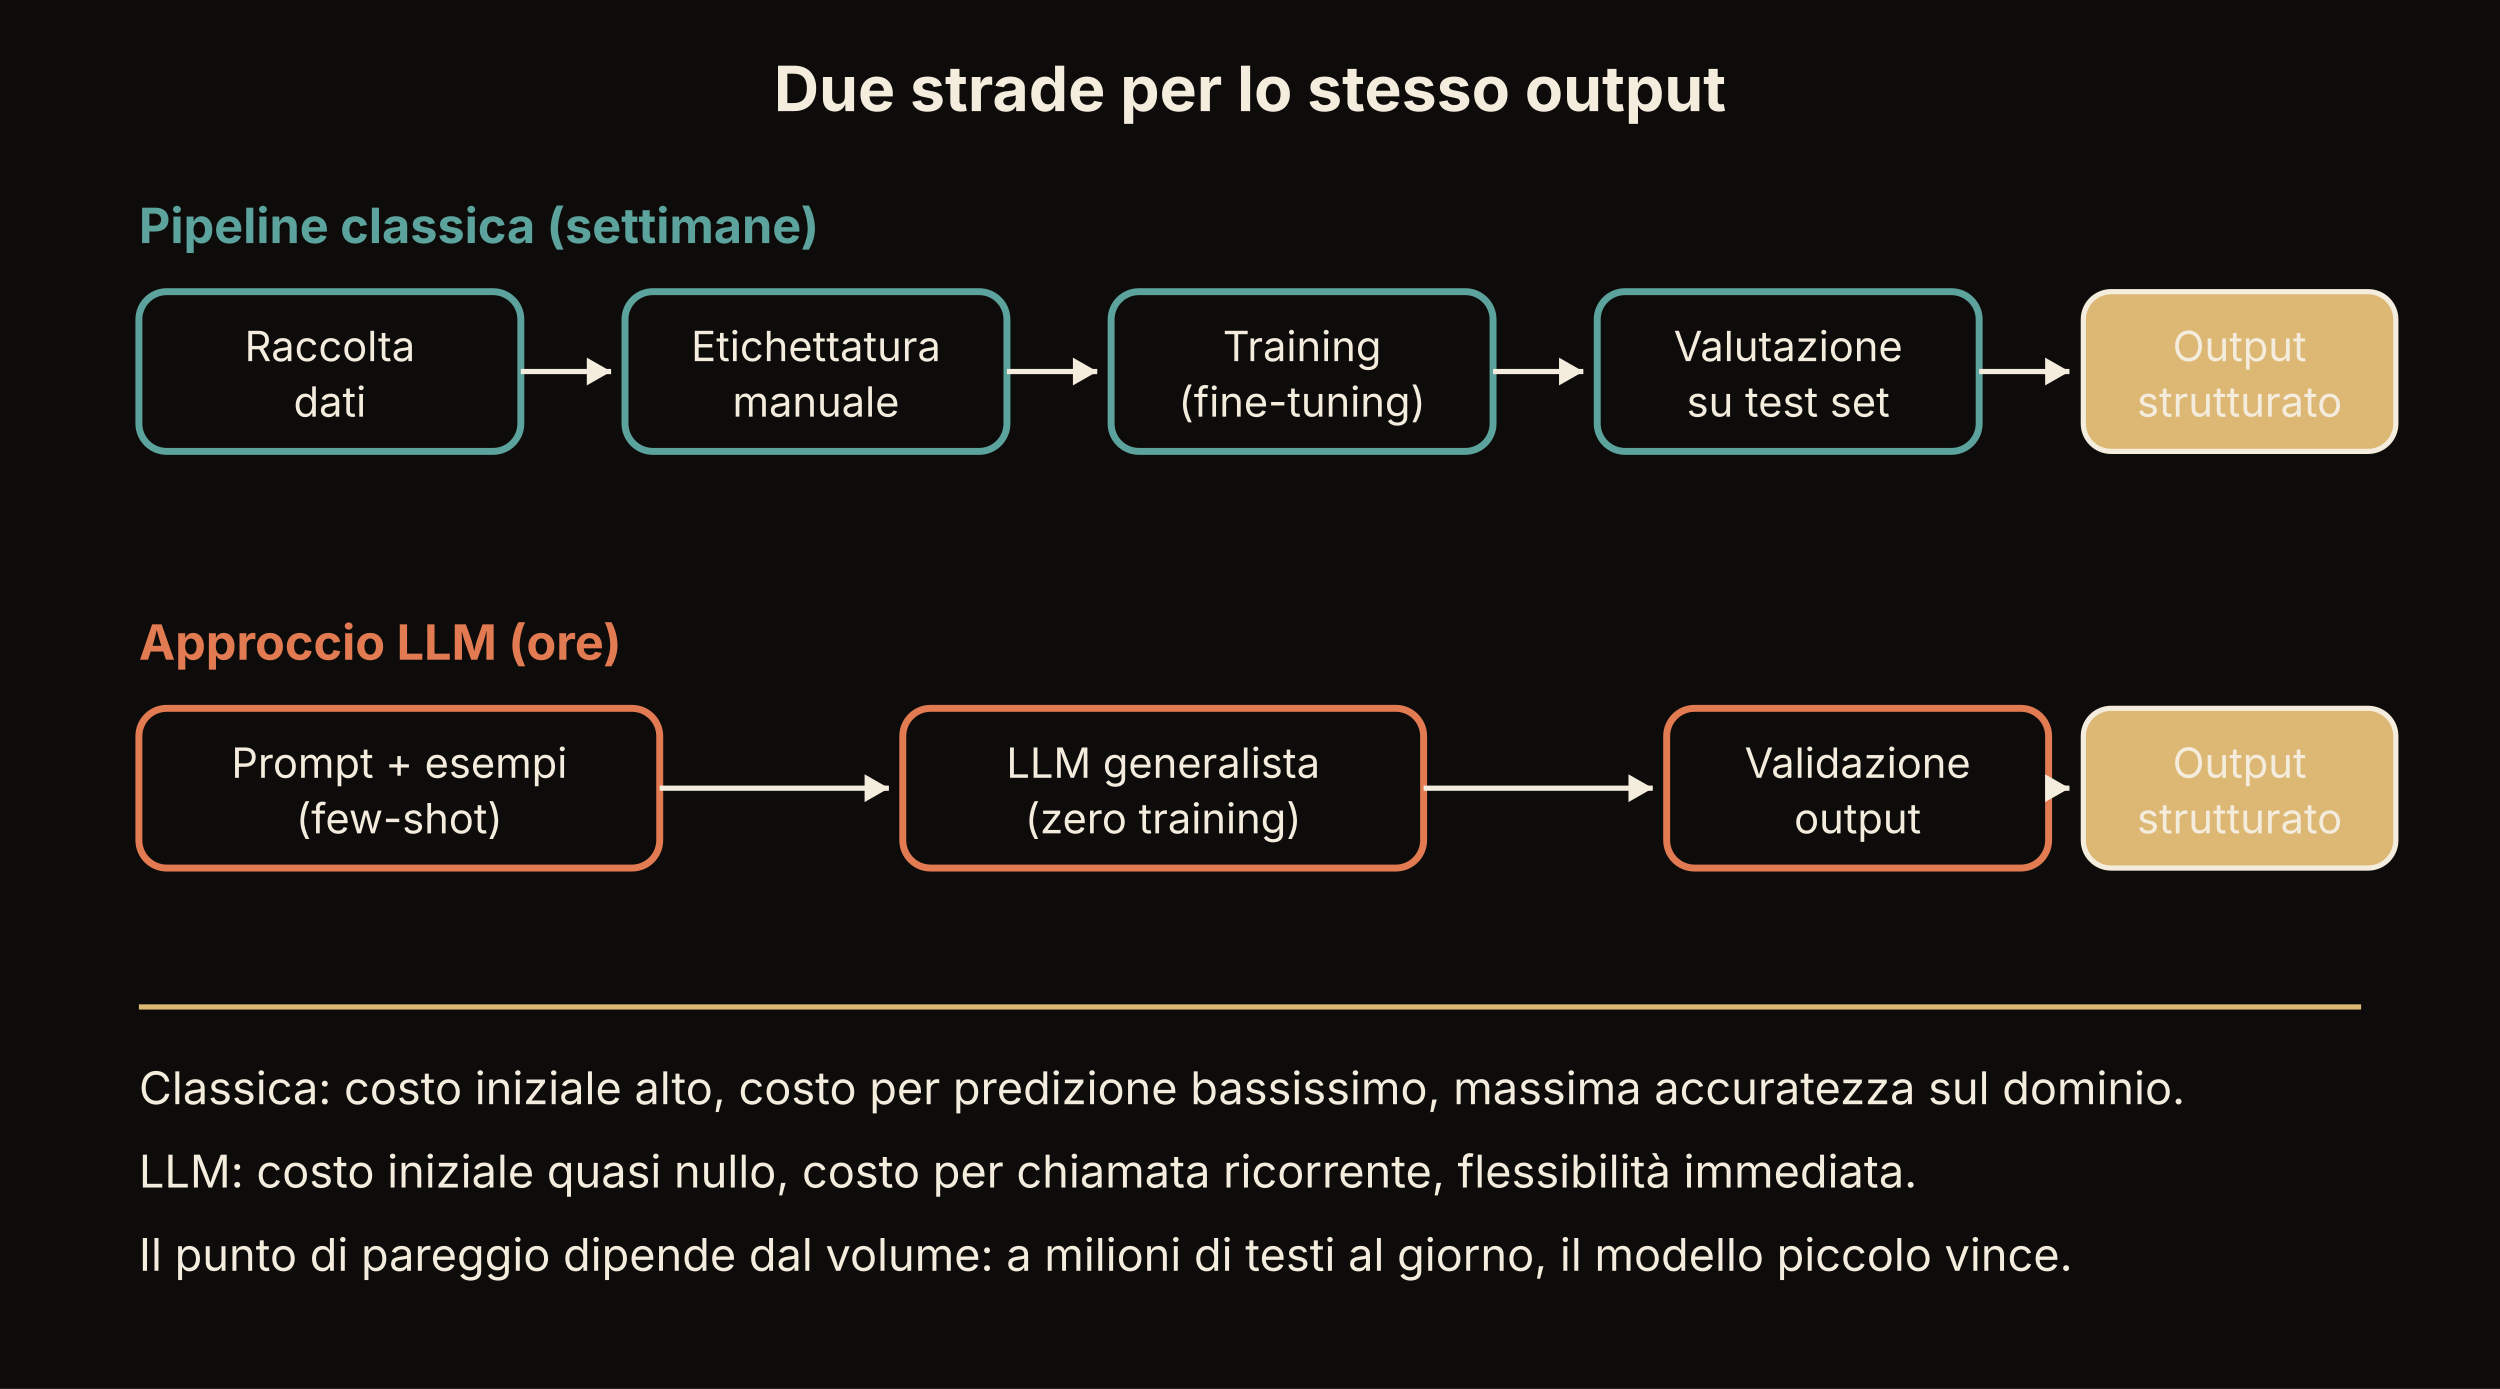
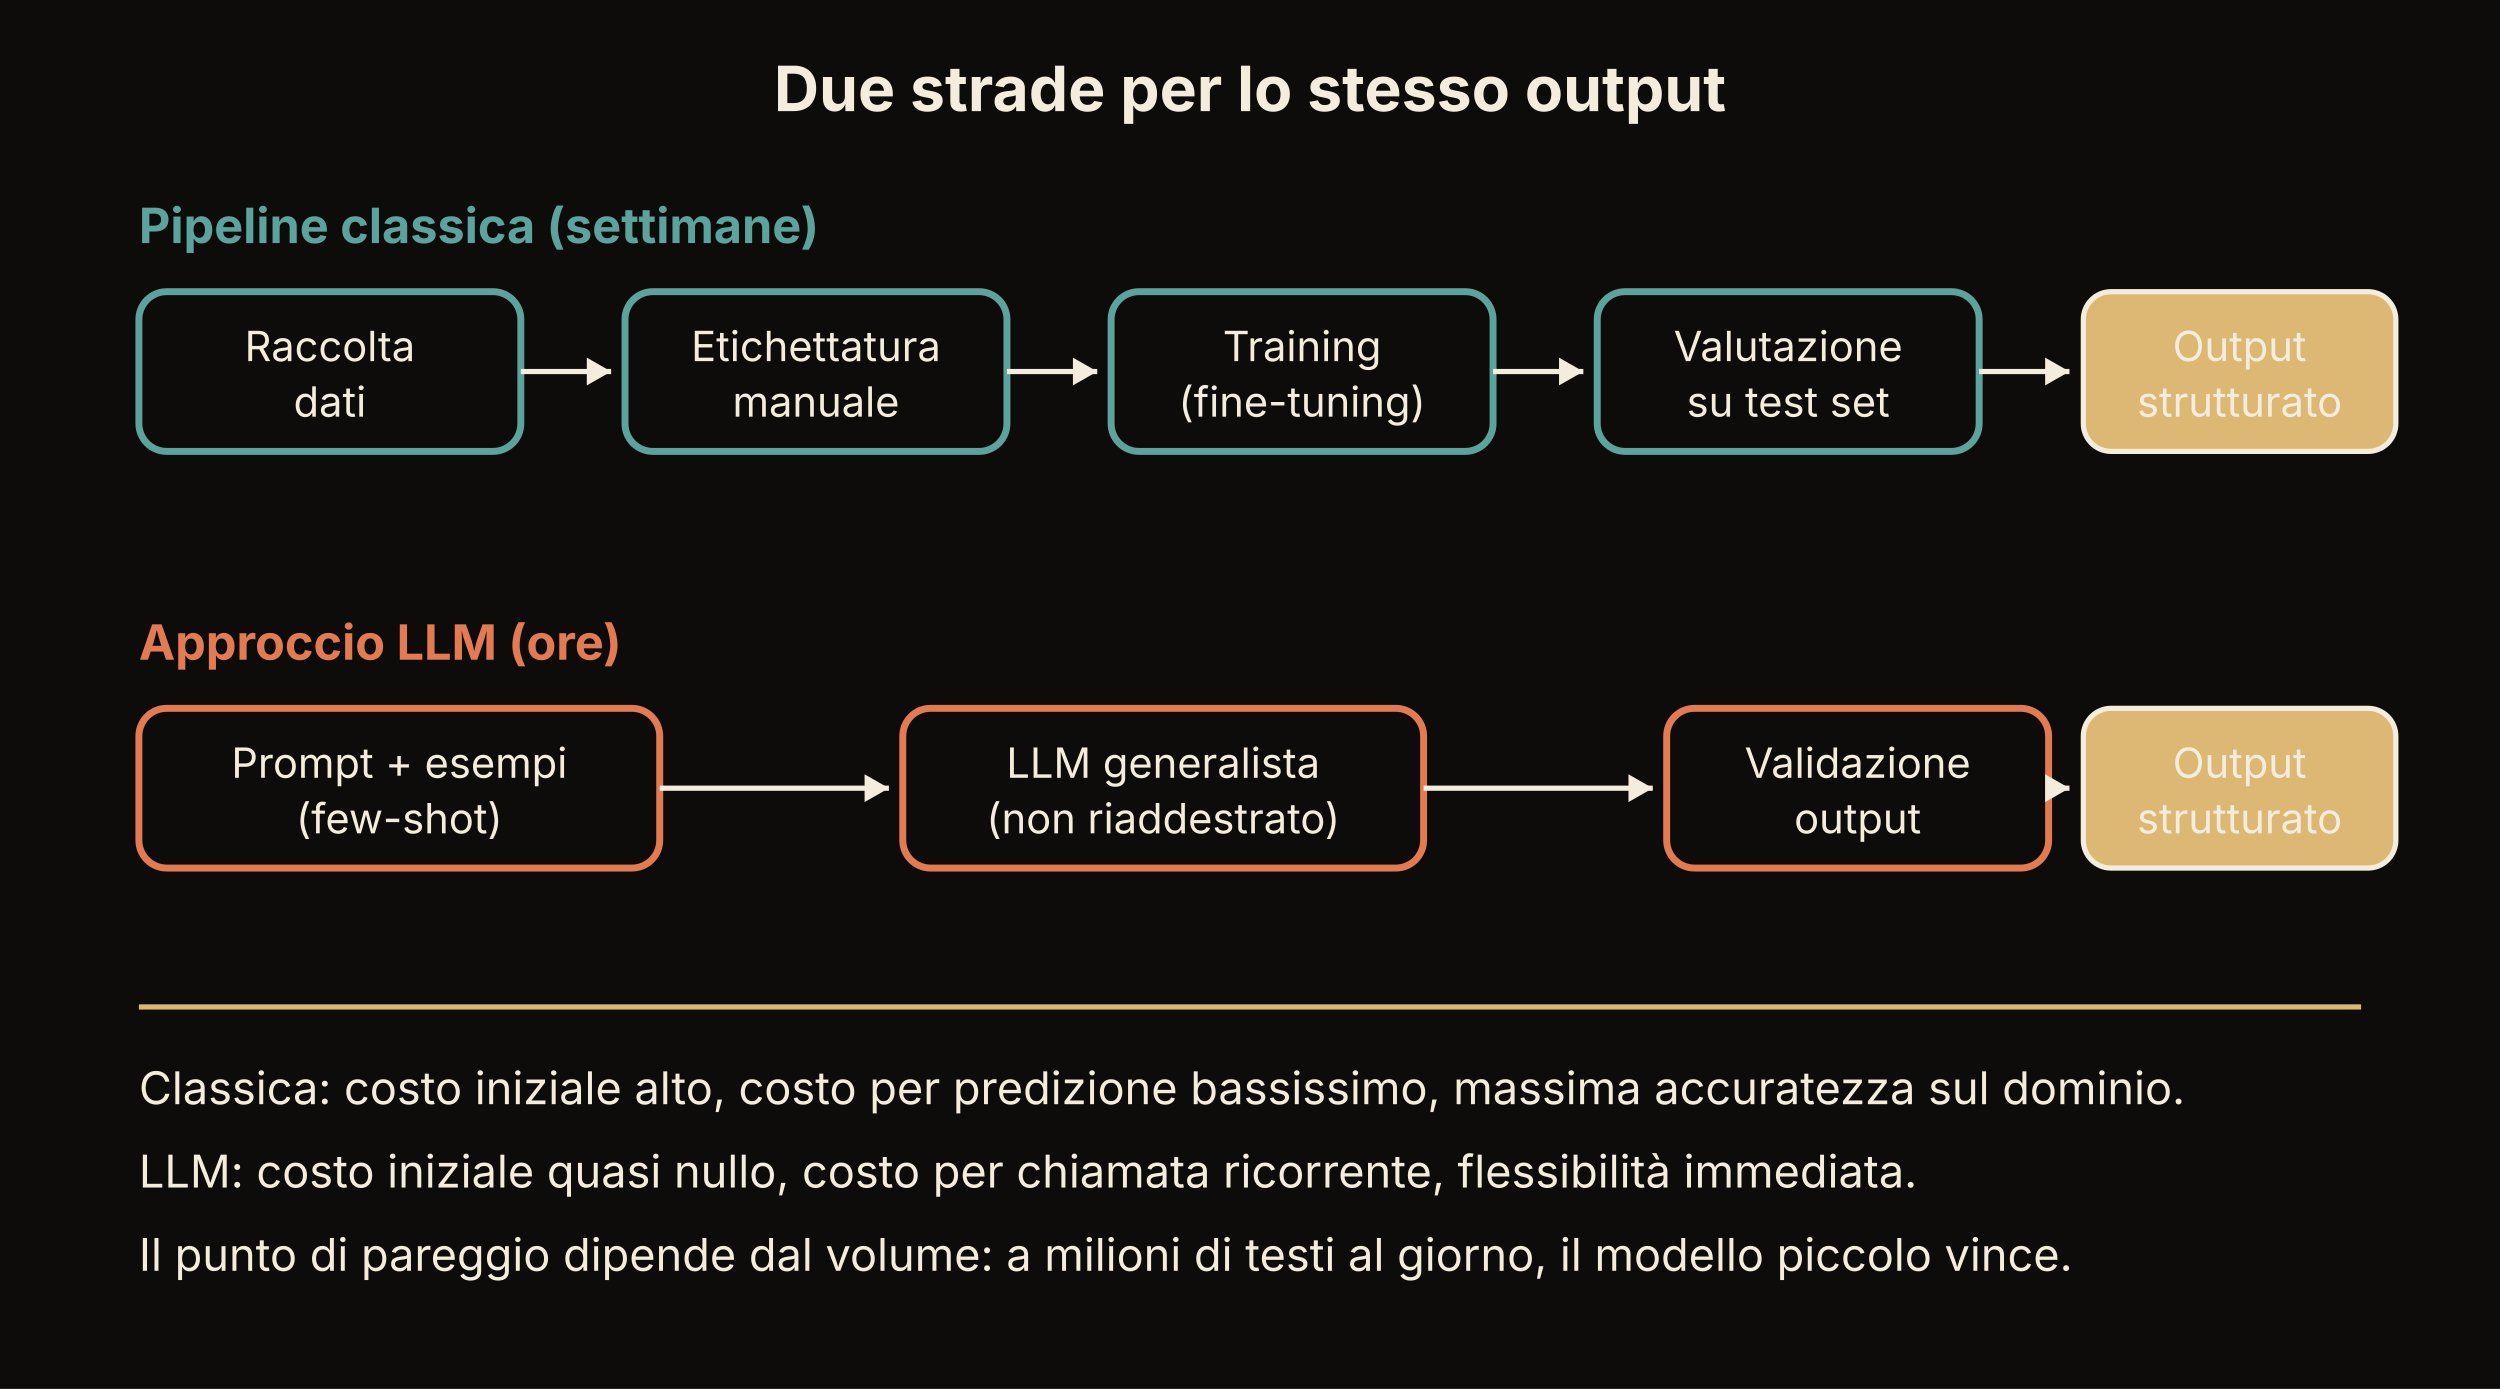
<svg xmlns="http://www.w3.org/2000/svg" viewBox="0 0 720 400" width="100%" role="img" aria-label="Confronto tra pipeline NLP classica e approccio a prompt con LLM">
  <rect x="0" y="0" width="720" height="400" fill="#0E0C0A" />
  <text x="360" y="32" text-anchor="middle" font-family="Inter, system-ui, sans-serif" font-size="18" font-weight="bold" fill="#F4ECDD">Due strade per lo stesso output</text>
  <text x="40" y="70" font-family="Inter, system-ui, sans-serif" font-size="14" font-weight="bold" fill="#5BA39C">Pipeline classica (settimane)</text>
  <g font-family="Inter, system-ui, sans-serif" font-size="12" fill="#F4ECDD">
    <rect x="40" y="84" width="110" height="46" rx="8" fill="#0E0C0A" stroke="#5BA39C" stroke-width="2" />
    <text x="95" y="104" text-anchor="middle">Raccolta</text>
    <text x="95" y="120" text-anchor="middle">dati</text>
    <line x1="150" y1="107" x2="176" y2="107" stroke="#F4ECDD" stroke-width="1.5" />
    <path d="M176 107 l-7 -4 v8 z" fill="#F4ECDD" />
    <rect x="180" y="84" width="110" height="46" rx="8" fill="#0E0C0A" stroke="#5BA39C" stroke-width="2" />
    <text x="235" y="104" text-anchor="middle">Etichettatura</text>
    <text x="235" y="120" text-anchor="middle">manuale</text>
    <line x1="290" y1="107" x2="316" y2="107" stroke="#F4ECDD" stroke-width="1.5" />
    <path d="M316 107 l-7 -4 v8 z" fill="#F4ECDD" />
    <rect x="320" y="84" width="110" height="46" rx="8" fill="#0E0C0A" stroke="#5BA39C" stroke-width="2" />
    <text x="375" y="104" text-anchor="middle">Training</text>
    <text x="375" y="120" text-anchor="middle">(fine-tuning)</text>
    <line x1="430" y1="107" x2="456" y2="107" stroke="#F4ECDD" stroke-width="1.5" />
    <path d="M456 107 l-7 -4 v8 z" fill="#F4ECDD" />
    <rect x="460" y="84" width="110" height="46" rx="8" fill="#0E0C0A" stroke="#5BA39C" stroke-width="2" />
    <text x="515" y="104" text-anchor="middle">Valutazione</text>
    <text x="515" y="120" text-anchor="middle">su test set</text>
    <line x1="570" y1="107" x2="596" y2="107" stroke="#F4ECDD" stroke-width="1.5" />
    <path d="M596 107 l-7 -4 v8 z" fill="#F4ECDD" />
    <rect x="600" y="84" width="90" height="46" rx="8" fill="#DDB874" stroke="#F4ECDD" stroke-width="1.5" />
    <text x="645" y="104" text-anchor="middle">Output</text>
    <text x="645" y="120" text-anchor="middle">strutturato</text>
  </g>
  <text x="40" y="190" font-family="Inter, system-ui, sans-serif" font-size="14" font-weight="bold" fill="#E27B52">Approccio LLM (ore)</text>
  <g font-family="Inter, system-ui, sans-serif" font-size="12" fill="#F4ECDD">
    <rect x="40" y="204" width="150" height="46" rx="8" fill="#0E0C0A" stroke="#E27B52" stroke-width="2" />
    <text x="115" y="224" text-anchor="middle">Prompt + esempi</text>
    <text x="115" y="240" text-anchor="middle">(few-shot)</text>
    <line x1="190" y1="227" x2="256" y2="227" stroke="#F4ECDD" stroke-width="1.5" />
    <path d="M256 227 l-7 -4 v8 z" fill="#F4ECDD" />
    <rect x="260" y="204" width="150" height="46" rx="8" fill="#0E0C0A" stroke="#E27B52" stroke-width="2" />
    <text x="335" y="224" text-anchor="middle">LLM generalista</text>
-     <text x="335" y="240" text-anchor="middle">(zero training)</text>
+     <text x="335" y="240" text-anchor="middle">(non riaddestrato)</text>
    <line x1="410" y1="227" x2="476" y2="227" stroke="#F4ECDD" stroke-width="1.5" />
    <path d="M476 227 l-7 -4 v8 z" fill="#F4ECDD" />
    <rect x="480" y="204" width="110" height="46" rx="8" fill="#0E0C0A" stroke="#E27B52" stroke-width="2" />
    <text x="535" y="224" text-anchor="middle">Validazione</text>
    <text x="535" y="240" text-anchor="middle">output</text>
    <line x1="590" y1="227" x2="596" y2="227" stroke="#F4ECDD" stroke-width="1.5" />
    <path d="M596 227 l-7 -4 v8 z" fill="#F4ECDD" />
    <rect x="600" y="204" width="90" height="46" rx="8" fill="#DDB874" stroke="#F4ECDD" stroke-width="1.5" />
    <text x="645" y="224" text-anchor="middle">Output</text>
    <text x="645" y="240" text-anchor="middle">strutturato</text>
  </g>
  <line x1="40" y1="290" x2="680" y2="290" stroke="#DDB874" stroke-width="1.5" />
  <g font-family="Inter, system-ui, sans-serif" font-size="13" fill="#F4ECDD">
    <text x="40" y="318">Classica: costo iniziale alto, costo per predizione bassissimo, massima accuratezza sul dominio.</text>
    <text x="40" y="342">LLM: costo iniziale quasi nullo, costo per chiamata ricorrente, flessibilità immediata.</text>
    <text x="40" y="366">Il punto di pareggio dipende dal volume: a milioni di testi al giorno, il modello piccolo vince.</text>
  </g>
</svg>
